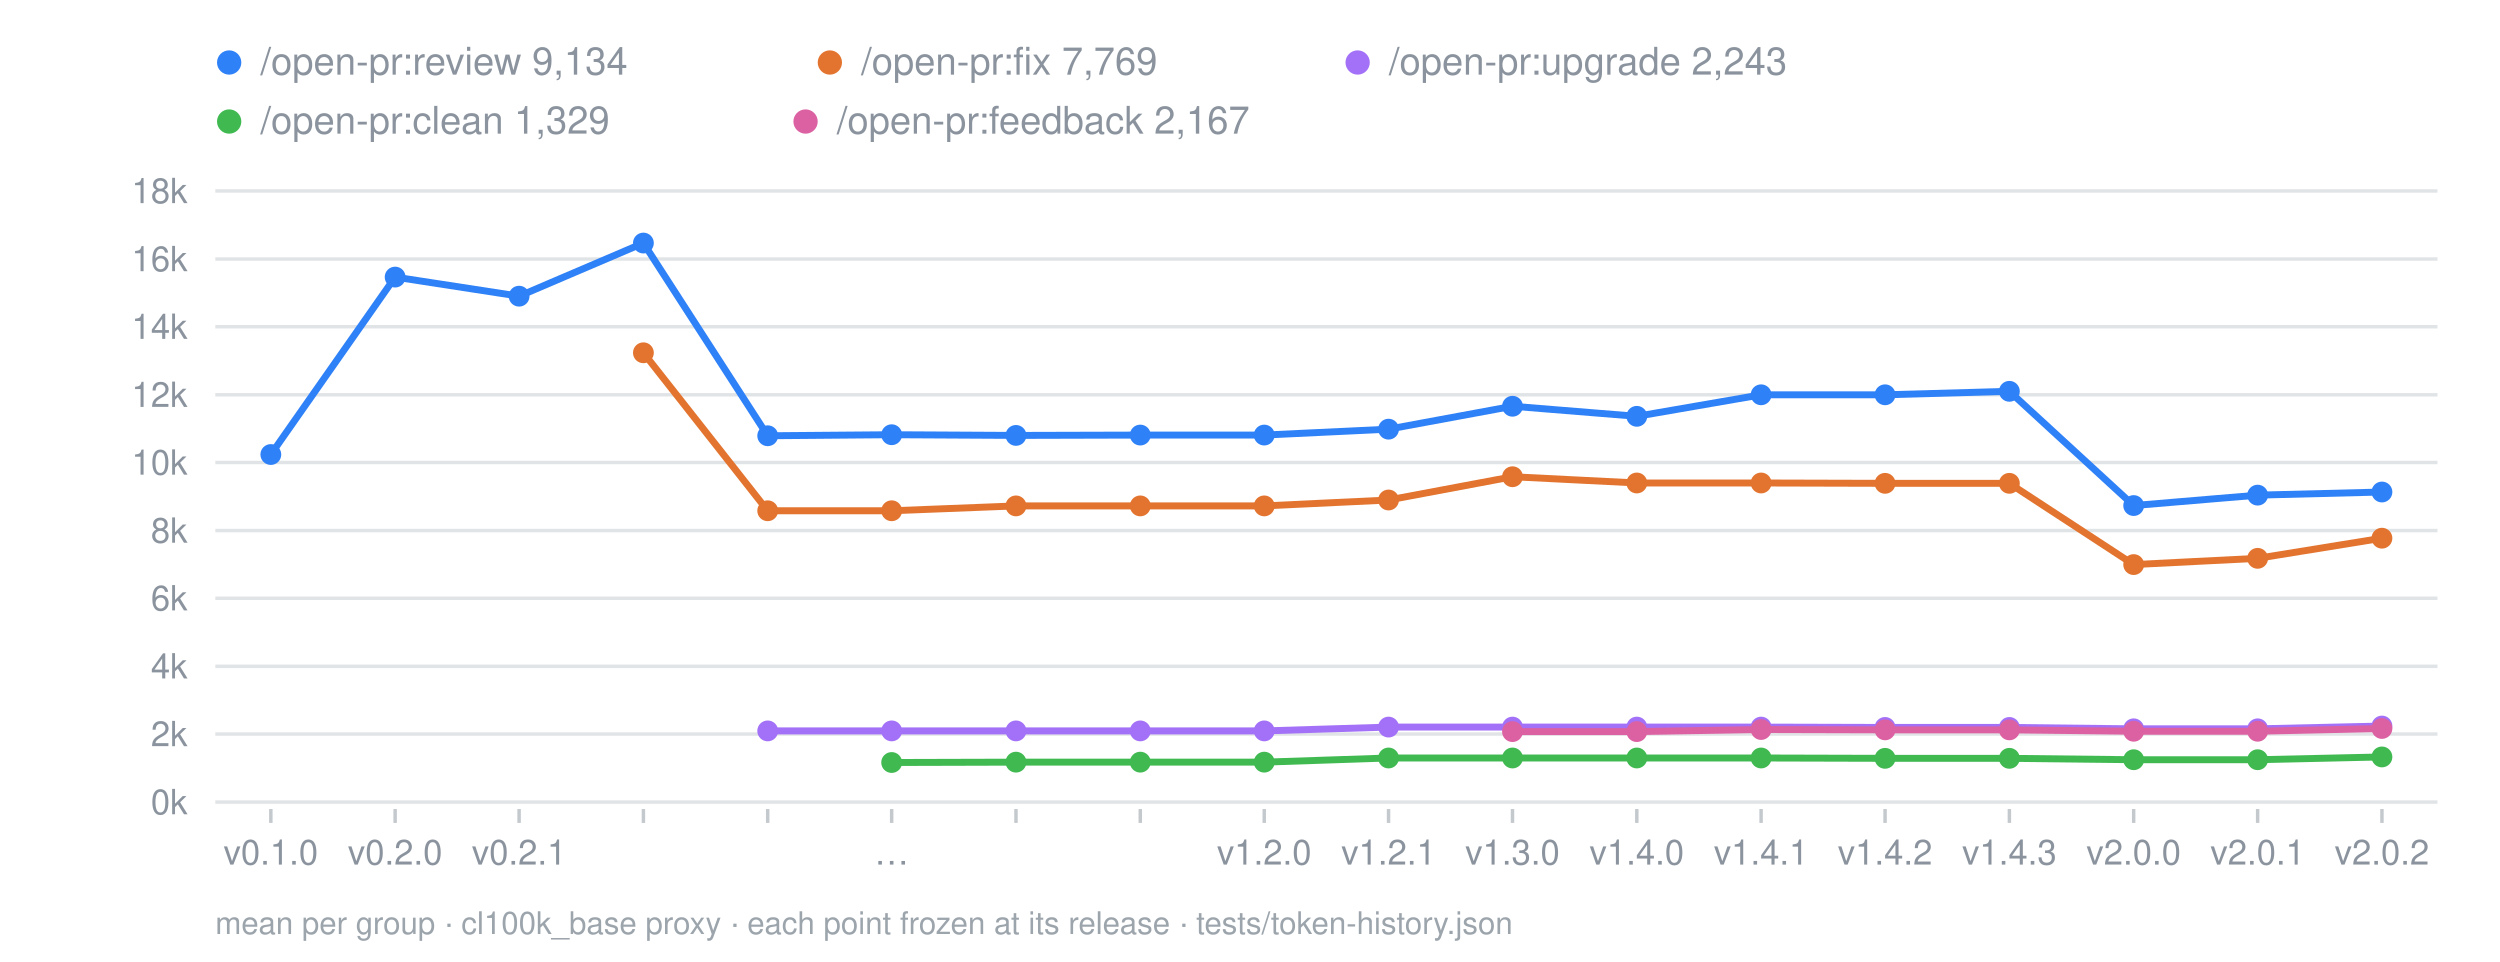
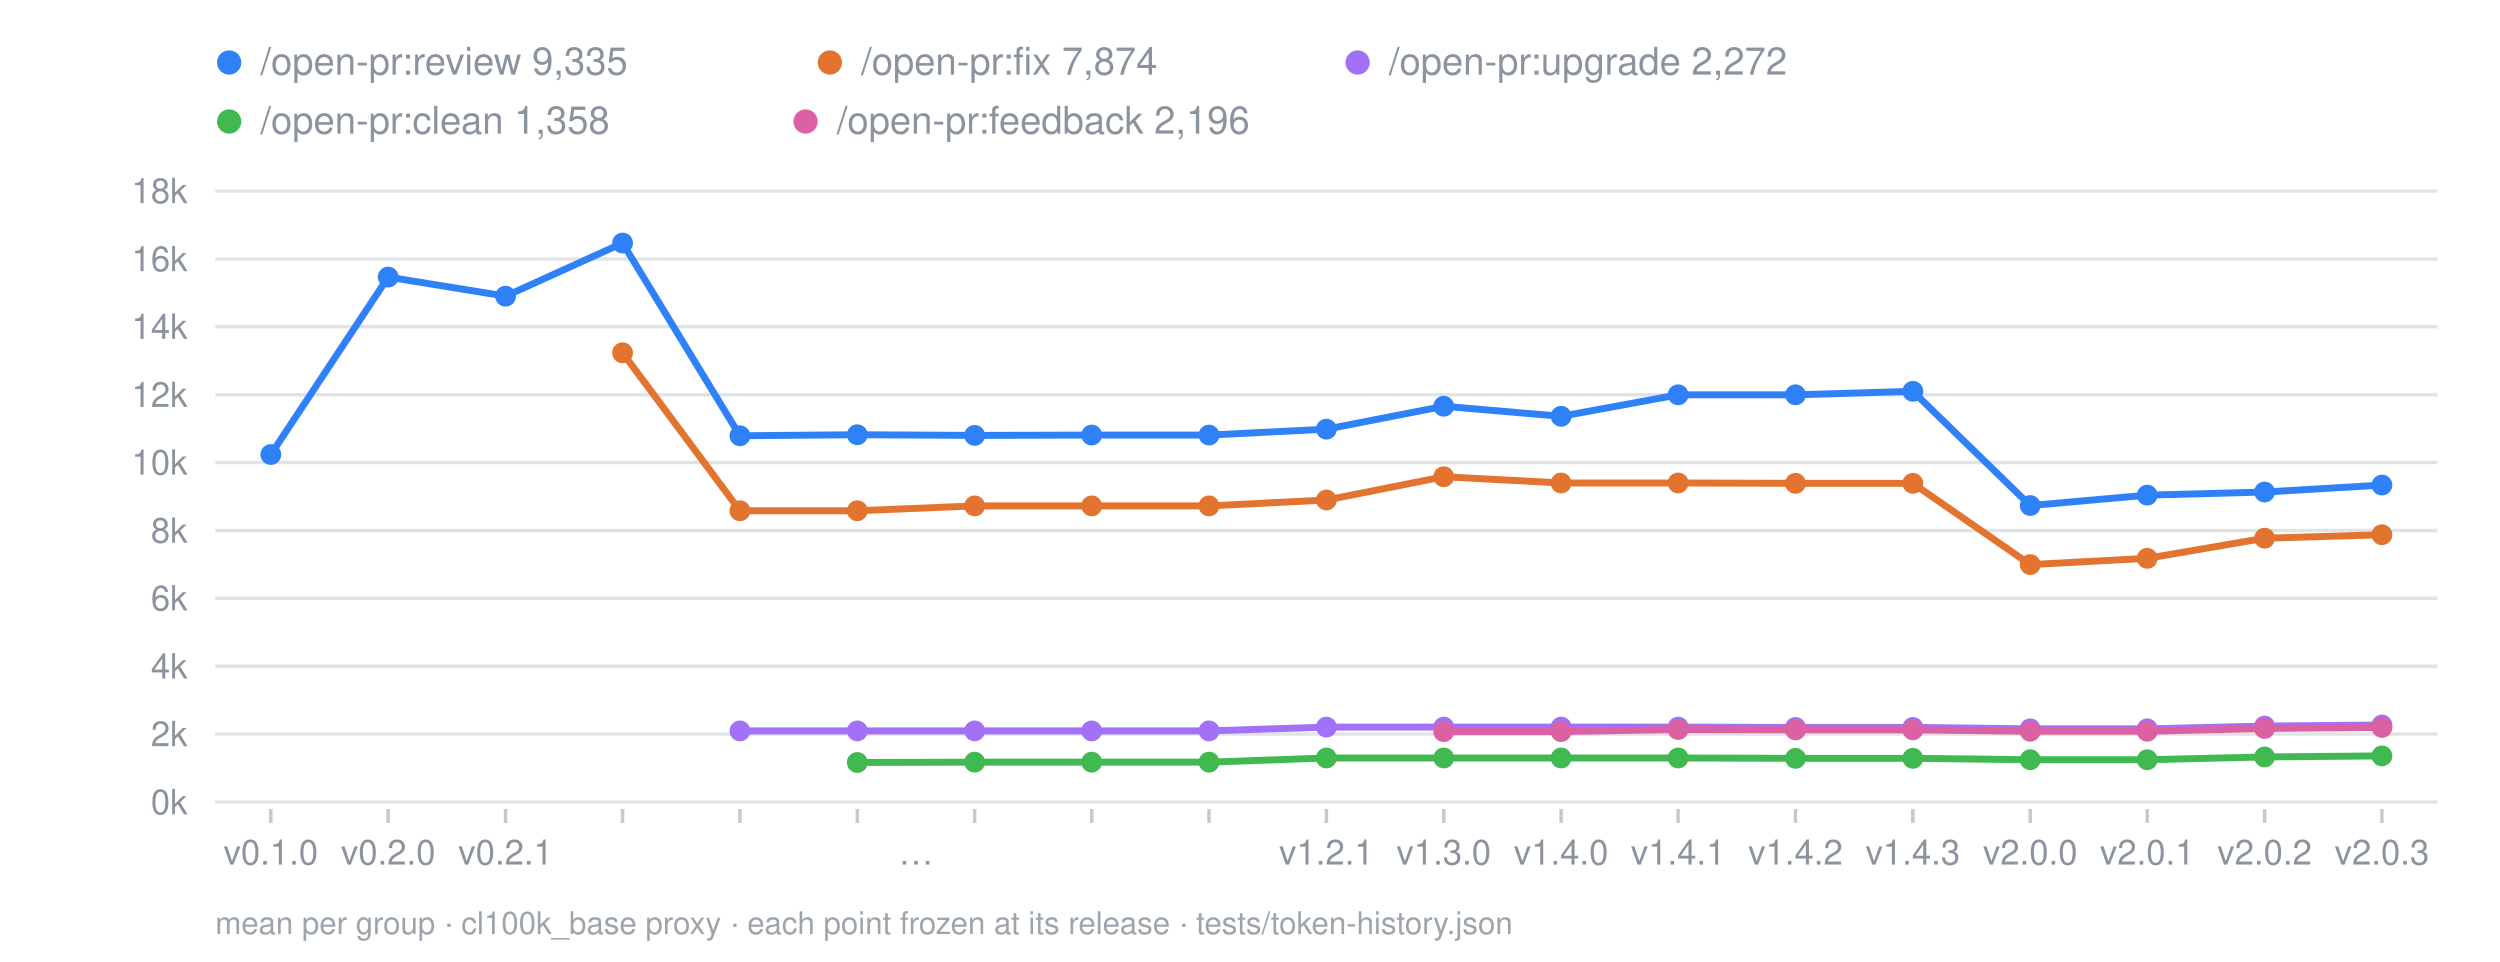
<svg xmlns="http://www.w3.org/2000/svg" viewBox="0 0 720 277" width="720" height="277" font-family="system-ui,-apple-system,Segoe UI,Helvetica,Arial,sans-serif" role="img" aria-label="Context cost per release, one line per command">
  <line x1="62" y1="231.0" x2="702" y2="231.0" stroke="#8b949e" stroke-opacity="0.25" />
  <text x="54" y="234.5" text-anchor="end" font-size="10" fill="#8b949e">0k</text>
  <line x1="62" y1="211.4" x2="702" y2="211.4" stroke="#8b949e" stroke-opacity="0.25" />
  <text x="54" y="214.9" text-anchor="end" font-size="10" fill="#8b949e">2k</text>
  <line x1="62" y1="191.9" x2="702" y2="191.9" stroke="#8b949e" stroke-opacity="0.25" />
  <text x="54" y="195.4" text-anchor="end" font-size="10" fill="#8b949e">4k</text>
  <line x1="62" y1="172.3" x2="702" y2="172.3" stroke="#8b949e" stroke-opacity="0.25" />
  <text x="54" y="175.8" text-anchor="end" font-size="10" fill="#8b949e">6k</text>
  <line x1="62" y1="152.8" x2="702" y2="152.8" stroke="#8b949e" stroke-opacity="0.25" />
  <text x="54" y="156.3" text-anchor="end" font-size="10" fill="#8b949e">8k</text>
  <line x1="62" y1="133.2" x2="702" y2="133.2" stroke="#8b949e" stroke-opacity="0.25" />
  <text x="54" y="136.7" text-anchor="end" font-size="10" fill="#8b949e">10k</text>
  <line x1="62" y1="113.7" x2="702" y2="113.7" stroke="#8b949e" stroke-opacity="0.25" />
  <text x="54" y="117.2" text-anchor="end" font-size="10" fill="#8b949e">12k</text>
  <line x1="62" y1="94.1" x2="702" y2="94.1" stroke="#8b949e" stroke-opacity="0.25" />
  <text x="54" y="97.6" text-anchor="end" font-size="10" fill="#8b949e">14k</text>
  <line x1="62" y1="74.6" x2="702" y2="74.6" stroke="#8b949e" stroke-opacity="0.25" />
  <text x="54" y="78.1" text-anchor="end" font-size="10" fill="#8b949e">16k</text>
  <line x1="62" y1="55.0" x2="702" y2="55.0" stroke="#8b949e" stroke-opacity="0.25" />
  <text x="54" y="58.5" text-anchor="end" font-size="10" fill="#8b949e">18k</text>
  <line x1="78.0" y1="233.0" x2="78.0" y2="237.0" stroke="#8b949e" stroke-opacity="0.5" />
  <text x="78.0" y="249.0" text-anchor="middle" font-size="10" fill="#8b949e">v0.1.0</text>
-   <line x1="113.8" y1="233.0" x2="113.8" y2="237.0" stroke="#8b949e" stroke-opacity="0.5" />
-   <text x="113.8" y="249.0" text-anchor="middle" font-size="10" fill="#8b949e">v0.2.0</text>
-   <line x1="149.5" y1="233.0" x2="149.5" y2="237.0" stroke="#8b949e" stroke-opacity="0.5" />
-   <text x="149.5" y="249.0" text-anchor="middle" font-size="10" fill="#8b949e">v0.2.1</text>
-   <line x1="185.3" y1="233.0" x2="185.3" y2="237.0" stroke="#8b949e" stroke-opacity="0.5" />
-   <line x1="221.1" y1="233.0" x2="221.1" y2="237.0" stroke="#8b949e" stroke-opacity="0.5" />
-   <line x1="256.8" y1="233.0" x2="256.8" y2="237.0" stroke="#8b949e" stroke-opacity="0.5" />
-   <line x1="292.6" y1="233.0" x2="292.6" y2="237.0" stroke="#8b949e" stroke-opacity="0.5" />
-   <line x1="328.4" y1="233.0" x2="328.4" y2="237.0" stroke="#8b949e" stroke-opacity="0.5" />
-   <line x1="364.1" y1="233.0" x2="364.1" y2="237.0" stroke="#8b949e" stroke-opacity="0.5" />
-   <text x="364.1" y="249.0" text-anchor="middle" font-size="10" fill="#8b949e">v1.2.0</text>
-   <line x1="399.9" y1="233.0" x2="399.9" y2="237.0" stroke="#8b949e" stroke-opacity="0.5" />
-   <text x="399.9" y="249.0" text-anchor="middle" font-size="10" fill="#8b949e">v1.2.1</text>
-   <line x1="435.6" y1="233.0" x2="435.6" y2="237.0" stroke="#8b949e" stroke-opacity="0.5" />
-   <text x="435.6" y="249.0" text-anchor="middle" font-size="10" fill="#8b949e">v1.3.0</text>
-   <line x1="471.4" y1="233.0" x2="471.4" y2="237.0" stroke="#8b949e" stroke-opacity="0.5" />
-   <text x="471.4" y="249.0" text-anchor="middle" font-size="10" fill="#8b949e">v1.4.0</text>
-   <line x1="507.2" y1="233.0" x2="507.2" y2="237.0" stroke="#8b949e" stroke-opacity="0.5" />
-   <text x="507.2" y="249.0" text-anchor="middle" font-size="10" fill="#8b949e">v1.4.1</text>
-   <line x1="542.9" y1="233.0" x2="542.9" y2="237.0" stroke="#8b949e" stroke-opacity="0.5" />
-   <text x="542.9" y="249.0" text-anchor="middle" font-size="10" fill="#8b949e">v1.4.2</text>
-   <line x1="578.7" y1="233.0" x2="578.7" y2="237.0" stroke="#8b949e" stroke-opacity="0.5" />
-   <text x="578.7" y="249.0" text-anchor="middle" font-size="10" fill="#8b949e">v1.4.3</text>
-   <line x1="614.5" y1="233.0" x2="614.5" y2="237.0" stroke="#8b949e" stroke-opacity="0.5" />
-   <text x="614.5" y="249.0" text-anchor="middle" font-size="10" fill="#8b949e">v2.0.0</text>
-   <line x1="650.2" y1="233.0" x2="650.2" y2="237.0" stroke="#8b949e" stroke-opacity="0.5" />
-   <text x="650.2" y="249.0" text-anchor="middle" font-size="10" fill="#8b949e">v2.0.1</text>
+   <line x1="111.8" y1="233.0" x2="111.8" y2="237.0" stroke="#8b949e" stroke-opacity="0.5" />
+   <text x="111.8" y="249.0" text-anchor="middle" font-size="10" fill="#8b949e">v0.2.0</text>
+   <line x1="145.6" y1="233.0" x2="145.6" y2="237.0" stroke="#8b949e" stroke-opacity="0.5" />
+   <text x="145.6" y="249.0" text-anchor="middle" font-size="10" fill="#8b949e">v0.2.1</text>
+   <line x1="179.3" y1="233.0" x2="179.3" y2="237.0" stroke="#8b949e" stroke-opacity="0.5" />
+   <line x1="213.1" y1="233.0" x2="213.1" y2="237.0" stroke="#8b949e" stroke-opacity="0.5" />
+   <line x1="246.9" y1="233.0" x2="246.9" y2="237.0" stroke="#8b949e" stroke-opacity="0.5" />
+   <line x1="280.7" y1="233.0" x2="280.7" y2="237.0" stroke="#8b949e" stroke-opacity="0.5" />
+   <line x1="314.4" y1="233.0" x2="314.4" y2="237.0" stroke="#8b949e" stroke-opacity="0.5" />
+   <line x1="348.2" y1="233.0" x2="348.2" y2="237.0" stroke="#8b949e" stroke-opacity="0.5" />
+   <line x1="382.0" y1="233.0" x2="382.0" y2="237.0" stroke="#8b949e" stroke-opacity="0.5" />
+   <text x="382.0" y="249.0" text-anchor="middle" font-size="10" fill="#8b949e">v1.2.1</text>
+   <line x1="415.8" y1="233.0" x2="415.8" y2="237.0" stroke="#8b949e" stroke-opacity="0.5" />
+   <text x="415.8" y="249.0" text-anchor="middle" font-size="10" fill="#8b949e">v1.3.0</text>
+   <line x1="449.6" y1="233.0" x2="449.6" y2="237.0" stroke="#8b949e" stroke-opacity="0.5" />
+   <text x="449.6" y="249.0" text-anchor="middle" font-size="10" fill="#8b949e">v1.4.0</text>
+   <line x1="483.3" y1="233.0" x2="483.3" y2="237.0" stroke="#8b949e" stroke-opacity="0.5" />
+   <text x="483.3" y="249.0" text-anchor="middle" font-size="10" fill="#8b949e">v1.4.1</text>
+   <line x1="517.1" y1="233.0" x2="517.1" y2="237.0" stroke="#8b949e" stroke-opacity="0.5" />
+   <text x="517.1" y="249.0" text-anchor="middle" font-size="10" fill="#8b949e">v1.4.2</text>
+   <line x1="550.9" y1="233.0" x2="550.9" y2="237.0" stroke="#8b949e" stroke-opacity="0.5" />
+   <text x="550.9" y="249.0" text-anchor="middle" font-size="10" fill="#8b949e">v1.4.3</text>
+   <line x1="584.7" y1="233.0" x2="584.7" y2="237.0" stroke="#8b949e" stroke-opacity="0.5" />
+   <text x="584.7" y="249.0" text-anchor="middle" font-size="10" fill="#8b949e">v2.0.0</text>
+   <line x1="618.4" y1="233.0" x2="618.4" y2="237.0" stroke="#8b949e" stroke-opacity="0.5" />
+   <text x="618.4" y="249.0" text-anchor="middle" font-size="10" fill="#8b949e">v2.0.1</text>
+   <line x1="652.2" y1="233.0" x2="652.2" y2="237.0" stroke="#8b949e" stroke-opacity="0.5" />
+   <text x="652.2" y="249.0" text-anchor="middle" font-size="10" fill="#8b949e">v2.0.2</text>
  <line x1="686.0" y1="233.0" x2="686.0" y2="237.0" stroke="#8b949e" stroke-opacity="0.5" />
-   <text x="686.0" y="249.0" text-anchor="middle" font-size="10" fill="#8b949e">v2.0.2</text>
-   <text x="256.8" y="249.0" text-anchor="middle" font-size="10" fill="#8b949e">…</text>
-   <polyline points="78.0,130.9 113.8,79.8 149.5,85.3 185.3,70.0 221.1,125.5 256.8,125.2 292.6,125.4 328.4,125.3 364.1,125.3 399.9,123.6 435.6,117.0 471.4,119.9 507.2,113.7 542.9,113.7 578.7,112.7 614.5,145.6 650.2,142.6 686.0,141.7" fill="none" stroke="#2f81f7" stroke-width="2" stroke-linejoin="round" />
+   <text x="686.0" y="249.0" text-anchor="middle" font-size="10" fill="#8b949e">v2.0.3</text>
+   <text x="263.8" y="249.0" text-anchor="middle" font-size="10" fill="#8b949e">…</text>
+   <polyline points="78.0,130.9 111.8,79.8 145.6,85.3 179.3,70.0 213.1,125.5 246.9,125.2 280.7,125.4 314.4,125.3 348.2,125.3 382.0,123.6 415.8,117.0 449.6,119.9 483.3,113.7 517.1,113.7 550.9,112.7 584.7,145.6 618.4,142.6 652.2,141.7 686.0,139.7" fill="none" stroke="#2f81f7" stroke-width="2" stroke-linejoin="round" />
  <circle cx="78.0" cy="130.9" r="3" fill="#2f81f7" />
-   <circle cx="113.8" cy="79.8" r="3" fill="#2f81f7" />
-   <circle cx="149.5" cy="85.3" r="3" fill="#2f81f7" />
-   <circle cx="185.3" cy="70.0" r="3" fill="#2f81f7" />
-   <circle cx="221.1" cy="125.5" r="3" fill="#2f81f7" />
-   <circle cx="256.8" cy="125.2" r="3" fill="#2f81f7" />
-   <circle cx="292.6" cy="125.4" r="3" fill="#2f81f7" />
-   <circle cx="328.4" cy="125.3" r="3" fill="#2f81f7" />
-   <circle cx="364.1" cy="125.3" r="3" fill="#2f81f7" />
-   <circle cx="399.9" cy="123.6" r="3" fill="#2f81f7" />
-   <circle cx="435.6" cy="117.0" r="3" fill="#2f81f7" />
-   <circle cx="471.4" cy="119.9" r="3" fill="#2f81f7" />
-   <circle cx="507.2" cy="113.7" r="3" fill="#2f81f7" />
-   <circle cx="542.9" cy="113.7" r="3" fill="#2f81f7" />
-   <circle cx="578.7" cy="112.7" r="3" fill="#2f81f7" />
-   <circle cx="614.5" cy="145.6" r="3" fill="#2f81f7" />
-   <circle cx="650.2" cy="142.6" r="3" fill="#2f81f7" />
-   <circle cx="686.0" cy="141.7" r="3" fill="#2f81f7" />
-   <polyline points="185.3,101.6 221.1,147.1 256.8,147.1 292.6,145.7 328.4,145.7 364.1,145.7 399.9,144.0 435.6,137.3 471.4,139.1 507.2,139.1 542.9,139.2 578.7,139.2 614.5,162.6 650.2,160.8 686.0,155.0" fill="none" stroke="#e3742f" stroke-width="2" stroke-linejoin="round" />
-   <circle cx="185.3" cy="101.6" r="3" fill="#e3742f" />
-   <circle cx="221.1" cy="147.1" r="3" fill="#e3742f" />
-   <circle cx="256.8" cy="147.1" r="3" fill="#e3742f" />
-   <circle cx="292.6" cy="145.7" r="3" fill="#e3742f" />
-   <circle cx="328.4" cy="145.7" r="3" fill="#e3742f" />
-   <circle cx="364.1" cy="145.7" r="3" fill="#e3742f" />
-   <circle cx="399.9" cy="144.0" r="3" fill="#e3742f" />
-   <circle cx="435.6" cy="137.3" r="3" fill="#e3742f" />
-   <circle cx="471.4" cy="139.1" r="3" fill="#e3742f" />
-   <circle cx="507.2" cy="139.1" r="3" fill="#e3742f" />
-   <circle cx="542.9" cy="139.2" r="3" fill="#e3742f" />
-   <circle cx="578.7" cy="139.2" r="3" fill="#e3742f" />
-   <circle cx="614.5" cy="162.6" r="3" fill="#e3742f" />
-   <circle cx="650.2" cy="160.8" r="3" fill="#e3742f" />
-   <circle cx="686.0" cy="155.0" r="3" fill="#e3742f" />
-   <polyline points="221.1,210.5 256.8,210.5 292.6,210.5 328.4,210.5 364.1,210.5 399.9,209.4 435.6,209.4 471.4,209.4 507.2,209.4 542.9,209.5 578.7,209.5 614.5,209.9 650.2,209.9 686.0,209.1" fill="none" stroke="#a371f7" stroke-width="2" stroke-linejoin="round" />
-   <circle cx="221.1" cy="210.5" r="3" fill="#a371f7" />
-   <circle cx="256.8" cy="210.5" r="3" fill="#a371f7" />
-   <circle cx="292.6" cy="210.5" r="3" fill="#a371f7" />
-   <circle cx="328.4" cy="210.5" r="3" fill="#a371f7" />
-   <circle cx="364.1" cy="210.5" r="3" fill="#a371f7" />
-   <circle cx="399.9" cy="209.4" r="3" fill="#a371f7" />
-   <circle cx="435.6" cy="209.4" r="3" fill="#a371f7" />
-   <circle cx="471.4" cy="209.4" r="3" fill="#a371f7" />
-   <circle cx="507.2" cy="209.4" r="3" fill="#a371f7" />
-   <circle cx="542.9" cy="209.5" r="3" fill="#a371f7" />
-   <circle cx="578.7" cy="209.5" r="3" fill="#a371f7" />
-   <circle cx="614.5" cy="209.9" r="3" fill="#a371f7" />
-   <circle cx="650.2" cy="209.9" r="3" fill="#a371f7" />
-   <circle cx="686.0" cy="209.1" r="3" fill="#a371f7" />
-   <polyline points="256.8,219.6 292.6,219.5 328.4,219.5 364.1,219.5 399.9,218.3 435.6,218.3 471.4,218.3 507.2,218.3 542.9,218.4 578.7,218.4 614.5,218.8 650.2,218.8 686.0,218.0" fill="none" stroke="#3fb950" stroke-width="2" stroke-linejoin="round" />
-   <circle cx="256.8" cy="219.6" r="3" fill="#3fb950" />
-   <circle cx="292.6" cy="219.5" r="3" fill="#3fb950" />
-   <circle cx="328.4" cy="219.5" r="3" fill="#3fb950" />
-   <circle cx="364.1" cy="219.5" r="3" fill="#3fb950" />
-   <circle cx="399.9" cy="218.3" r="3" fill="#3fb950" />
-   <circle cx="435.6" cy="218.3" r="3" fill="#3fb950" />
-   <circle cx="471.4" cy="218.3" r="3" fill="#3fb950" />
-   <circle cx="507.2" cy="218.3" r="3" fill="#3fb950" />
-   <circle cx="542.9" cy="218.4" r="3" fill="#3fb950" />
-   <circle cx="578.7" cy="218.4" r="3" fill="#3fb950" />
-   <circle cx="614.5" cy="218.8" r="3" fill="#3fb950" />
-   <circle cx="650.2" cy="218.8" r="3" fill="#3fb950" />
-   <circle cx="686.0" cy="218.0" r="3" fill="#3fb950" />
-   <polyline points="435.6,210.7 471.4,210.7 507.2,210.1 542.9,210.2 578.7,210.2 614.5,210.6 650.2,210.6 686.0,209.8" fill="none" stroke="#db61a2" stroke-width="2" stroke-linejoin="round" />
-   <circle cx="435.6" cy="210.7" r="3" fill="#db61a2" />
-   <circle cx="471.4" cy="210.7" r="3" fill="#db61a2" />
-   <circle cx="507.2" cy="210.1" r="3" fill="#db61a2" />
-   <circle cx="542.9" cy="210.2" r="3" fill="#db61a2" />
-   <circle cx="578.7" cy="210.2" r="3" fill="#db61a2" />
-   <circle cx="614.5" cy="210.6" r="3" fill="#db61a2" />
-   <circle cx="650.2" cy="210.6" r="3" fill="#db61a2" />
-   <circle cx="686.0" cy="209.8" r="3" fill="#db61a2" />
+   <circle cx="111.8" cy="79.8" r="3" fill="#2f81f7" />
+   <circle cx="145.6" cy="85.3" r="3" fill="#2f81f7" />
+   <circle cx="179.3" cy="70.0" r="3" fill="#2f81f7" />
+   <circle cx="213.1" cy="125.5" r="3" fill="#2f81f7" />
+   <circle cx="246.9" cy="125.2" r="3" fill="#2f81f7" />
+   <circle cx="280.7" cy="125.4" r="3" fill="#2f81f7" />
+   <circle cx="314.4" cy="125.3" r="3" fill="#2f81f7" />
+   <circle cx="348.2" cy="125.3" r="3" fill="#2f81f7" />
+   <circle cx="382.0" cy="123.6" r="3" fill="#2f81f7" />
+   <circle cx="415.8" cy="117.0" r="3" fill="#2f81f7" />
+   <circle cx="449.6" cy="119.9" r="3" fill="#2f81f7" />
+   <circle cx="483.3" cy="113.7" r="3" fill="#2f81f7" />
+   <circle cx="517.1" cy="113.7" r="3" fill="#2f81f7" />
+   <circle cx="550.9" cy="112.7" r="3" fill="#2f81f7" />
+   <circle cx="584.7" cy="145.6" r="3" fill="#2f81f7" />
+   <circle cx="618.4" cy="142.6" r="3" fill="#2f81f7" />
+   <circle cx="652.2" cy="141.7" r="3" fill="#2f81f7" />
+   <circle cx="686.0" cy="139.7" r="3" fill="#2f81f7" />
+   <polyline points="179.3,101.6 213.1,147.1 246.9,147.1 280.7,145.7 314.4,145.7 348.2,145.7 382.0,144.0 415.8,137.3 449.6,139.1 483.3,139.1 517.1,139.2 550.9,139.2 584.7,162.6 618.4,160.8 652.2,155.0 686.0,154.0" fill="none" stroke="#e3742f" stroke-width="2" stroke-linejoin="round" />
+   <circle cx="179.3" cy="101.6" r="3" fill="#e3742f" />
+   <circle cx="213.1" cy="147.1" r="3" fill="#e3742f" />
+   <circle cx="246.9" cy="147.1" r="3" fill="#e3742f" />
+   <circle cx="280.7" cy="145.7" r="3" fill="#e3742f" />
+   <circle cx="314.4" cy="145.7" r="3" fill="#e3742f" />
+   <circle cx="348.2" cy="145.7" r="3" fill="#e3742f" />
+   <circle cx="382.0" cy="144.0" r="3" fill="#e3742f" />
+   <circle cx="415.8" cy="137.3" r="3" fill="#e3742f" />
+   <circle cx="449.6" cy="139.1" r="3" fill="#e3742f" />
+   <circle cx="483.3" cy="139.1" r="3" fill="#e3742f" />
+   <circle cx="517.1" cy="139.2" r="3" fill="#e3742f" />
+   <circle cx="550.9" cy="139.2" r="3" fill="#e3742f" />
+   <circle cx="584.7" cy="162.6" r="3" fill="#e3742f" />
+   <circle cx="618.4" cy="160.8" r="3" fill="#e3742f" />
+   <circle cx="652.2" cy="155.0" r="3" fill="#e3742f" />
+   <circle cx="686.0" cy="154.0" r="3" fill="#e3742f" />
+   <polyline points="213.1,210.5 246.9,210.5 280.7,210.5 314.4,210.5 348.2,210.5 382.0,209.4 415.8,209.4 449.6,209.4 483.3,209.4 517.1,209.5 550.9,209.5 584.7,209.9 618.4,209.9 652.2,209.1 686.0,208.8" fill="none" stroke="#a371f7" stroke-width="2" stroke-linejoin="round" />
+   <circle cx="213.1" cy="210.5" r="3" fill="#a371f7" />
+   <circle cx="246.9" cy="210.5" r="3" fill="#a371f7" />
+   <circle cx="280.7" cy="210.5" r="3" fill="#a371f7" />
+   <circle cx="314.4" cy="210.5" r="3" fill="#a371f7" />
+   <circle cx="348.2" cy="210.5" r="3" fill="#a371f7" />
+   <circle cx="382.0" cy="209.4" r="3" fill="#a371f7" />
+   <circle cx="415.8" cy="209.4" r="3" fill="#a371f7" />
+   <circle cx="449.6" cy="209.4" r="3" fill="#a371f7" />
+   <circle cx="483.3" cy="209.4" r="3" fill="#a371f7" />
+   <circle cx="517.1" cy="209.5" r="3" fill="#a371f7" />
+   <circle cx="550.9" cy="209.5" r="3" fill="#a371f7" />
+   <circle cx="584.7" cy="209.9" r="3" fill="#a371f7" />
+   <circle cx="618.4" cy="209.9" r="3" fill="#a371f7" />
+   <circle cx="652.2" cy="209.1" r="3" fill="#a371f7" />
+   <circle cx="686.0" cy="208.8" r="3" fill="#a371f7" />
+   <polyline points="246.9,219.6 280.7,219.5 314.4,219.5 348.2,219.5 382.0,218.3 415.8,218.3 449.6,218.3 483.3,218.3 517.1,218.4 550.9,218.4 584.7,218.8 618.4,218.8 652.2,218.0 686.0,217.7" fill="none" stroke="#3fb950" stroke-width="2" stroke-linejoin="round" />
+   <circle cx="246.9" cy="219.6" r="3" fill="#3fb950" />
+   <circle cx="280.7" cy="219.5" r="3" fill="#3fb950" />
+   <circle cx="314.4" cy="219.5" r="3" fill="#3fb950" />
+   <circle cx="348.2" cy="219.5" r="3" fill="#3fb950" />
+   <circle cx="382.0" cy="218.3" r="3" fill="#3fb950" />
+   <circle cx="415.8" cy="218.3" r="3" fill="#3fb950" />
+   <circle cx="449.6" cy="218.3" r="3" fill="#3fb950" />
+   <circle cx="483.3" cy="218.3" r="3" fill="#3fb950" />
+   <circle cx="517.1" cy="218.4" r="3" fill="#3fb950" />
+   <circle cx="550.9" cy="218.4" r="3" fill="#3fb950" />
+   <circle cx="584.7" cy="218.8" r="3" fill="#3fb950" />
+   <circle cx="618.4" cy="218.8" r="3" fill="#3fb950" />
+   <circle cx="652.2" cy="218.0" r="3" fill="#3fb950" />
+   <circle cx="686.0" cy="217.7" r="3" fill="#3fb950" />
+   <polyline points="415.8,210.7 449.6,210.7 483.3,210.1 517.1,210.2 550.9,210.2 584.7,210.6 618.4,210.6 652.2,209.8 686.0,209.5" fill="none" stroke="#db61a2" stroke-width="2" stroke-linejoin="round" />
+   <circle cx="415.8" cy="210.7" r="3" fill="#db61a2" />
+   <circle cx="449.6" cy="210.7" r="3" fill="#db61a2" />
+   <circle cx="483.3" cy="210.1" r="3" fill="#db61a2" />
+   <circle cx="517.1" cy="210.2" r="3" fill="#db61a2" />
+   <circle cx="550.9" cy="210.2" r="3" fill="#db61a2" />
+   <circle cx="584.7" cy="210.6" r="3" fill="#db61a2" />
+   <circle cx="618.4" cy="210.6" r="3" fill="#db61a2" />
+   <circle cx="652.2" cy="209.8" r="3" fill="#db61a2" />
+   <circle cx="686.0" cy="209.5" r="3" fill="#db61a2" />
  <circle cx="66" cy="18" r="3.5" fill="#2f81f7" />
-   <text x="75" y="21.5" font-size="11" fill="#8b949e">/open-pr:review 9,134</text>
+   <text x="75" y="21.5" font-size="11" fill="#8b949e">/open-pr:review 9,335</text>
  <circle cx="239.0" cy="18" r="3.5" fill="#e3742f" />
-   <text x="248.0" y="21.5" font-size="11" fill="#8b949e">/open-pr:fix 7,769</text>
+   <text x="248.0" y="21.5" font-size="11" fill="#8b949e">/open-pr:fix 7,874</text>
  <circle cx="391.0" cy="18" r="3.5" fill="#a371f7" />
-   <text x="400.0" y="21.5" font-size="11" fill="#8b949e">/open-pr:upgrade 2,243</text>
+   <text x="400.0" y="21.5" font-size="11" fill="#8b949e">/open-pr:upgrade 2,272</text>
  <circle cx="66" cy="35" r="3.5" fill="#3fb950" />
-   <text x="75" y="38.5" font-size="11" fill="#8b949e">/open-pr:clean 1,329</text>
+   <text x="75" y="38.5" font-size="11" fill="#8b949e">/open-pr:clean 1,358</text>
  <circle cx="232.0" cy="35" r="3.5" fill="#db61a2" />
-   <text x="241.0" y="38.5" font-size="11" fill="#8b949e">/open-pr:feedback 2,167</text>
+   <text x="241.0" y="38.5" font-size="11" fill="#8b949e">/open-pr:feedback 2,196</text>
  <text x="62" y="269" font-size="9" fill="#8b949e" fill-opacity="0.85">mean per group · cl100k_base proxy · each point frozen at its release · tests/token-history.json</text>
</svg>
